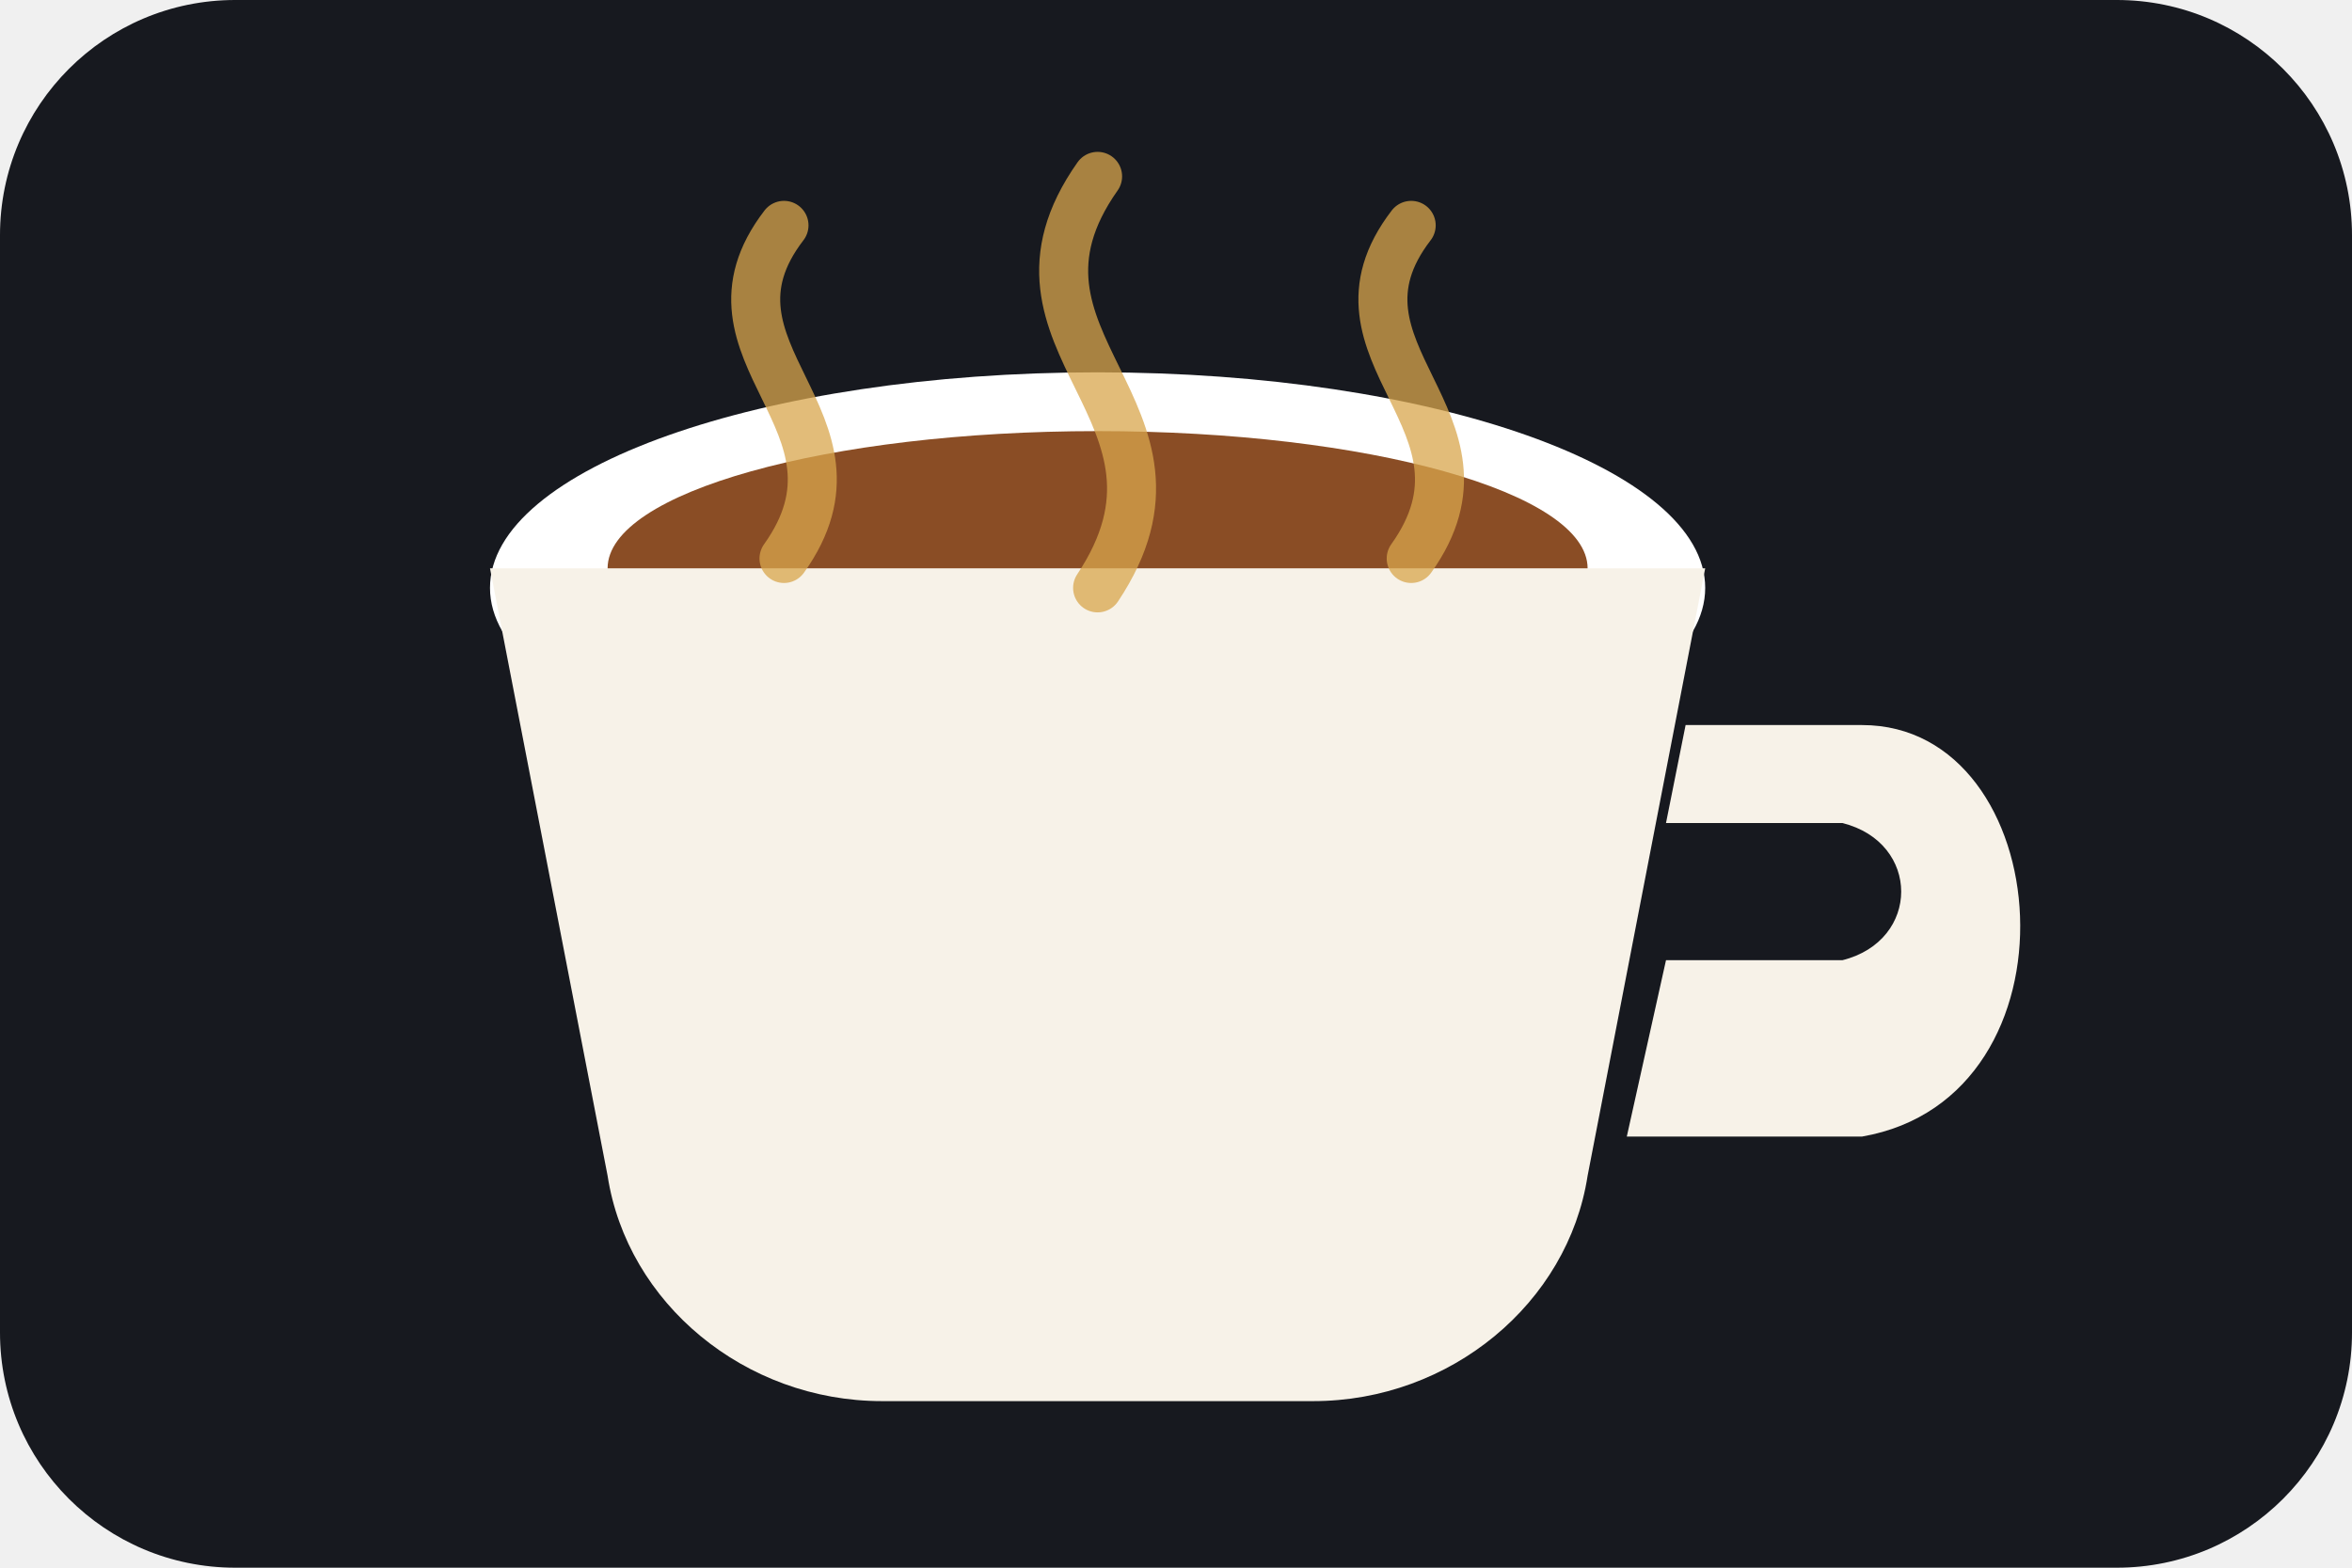
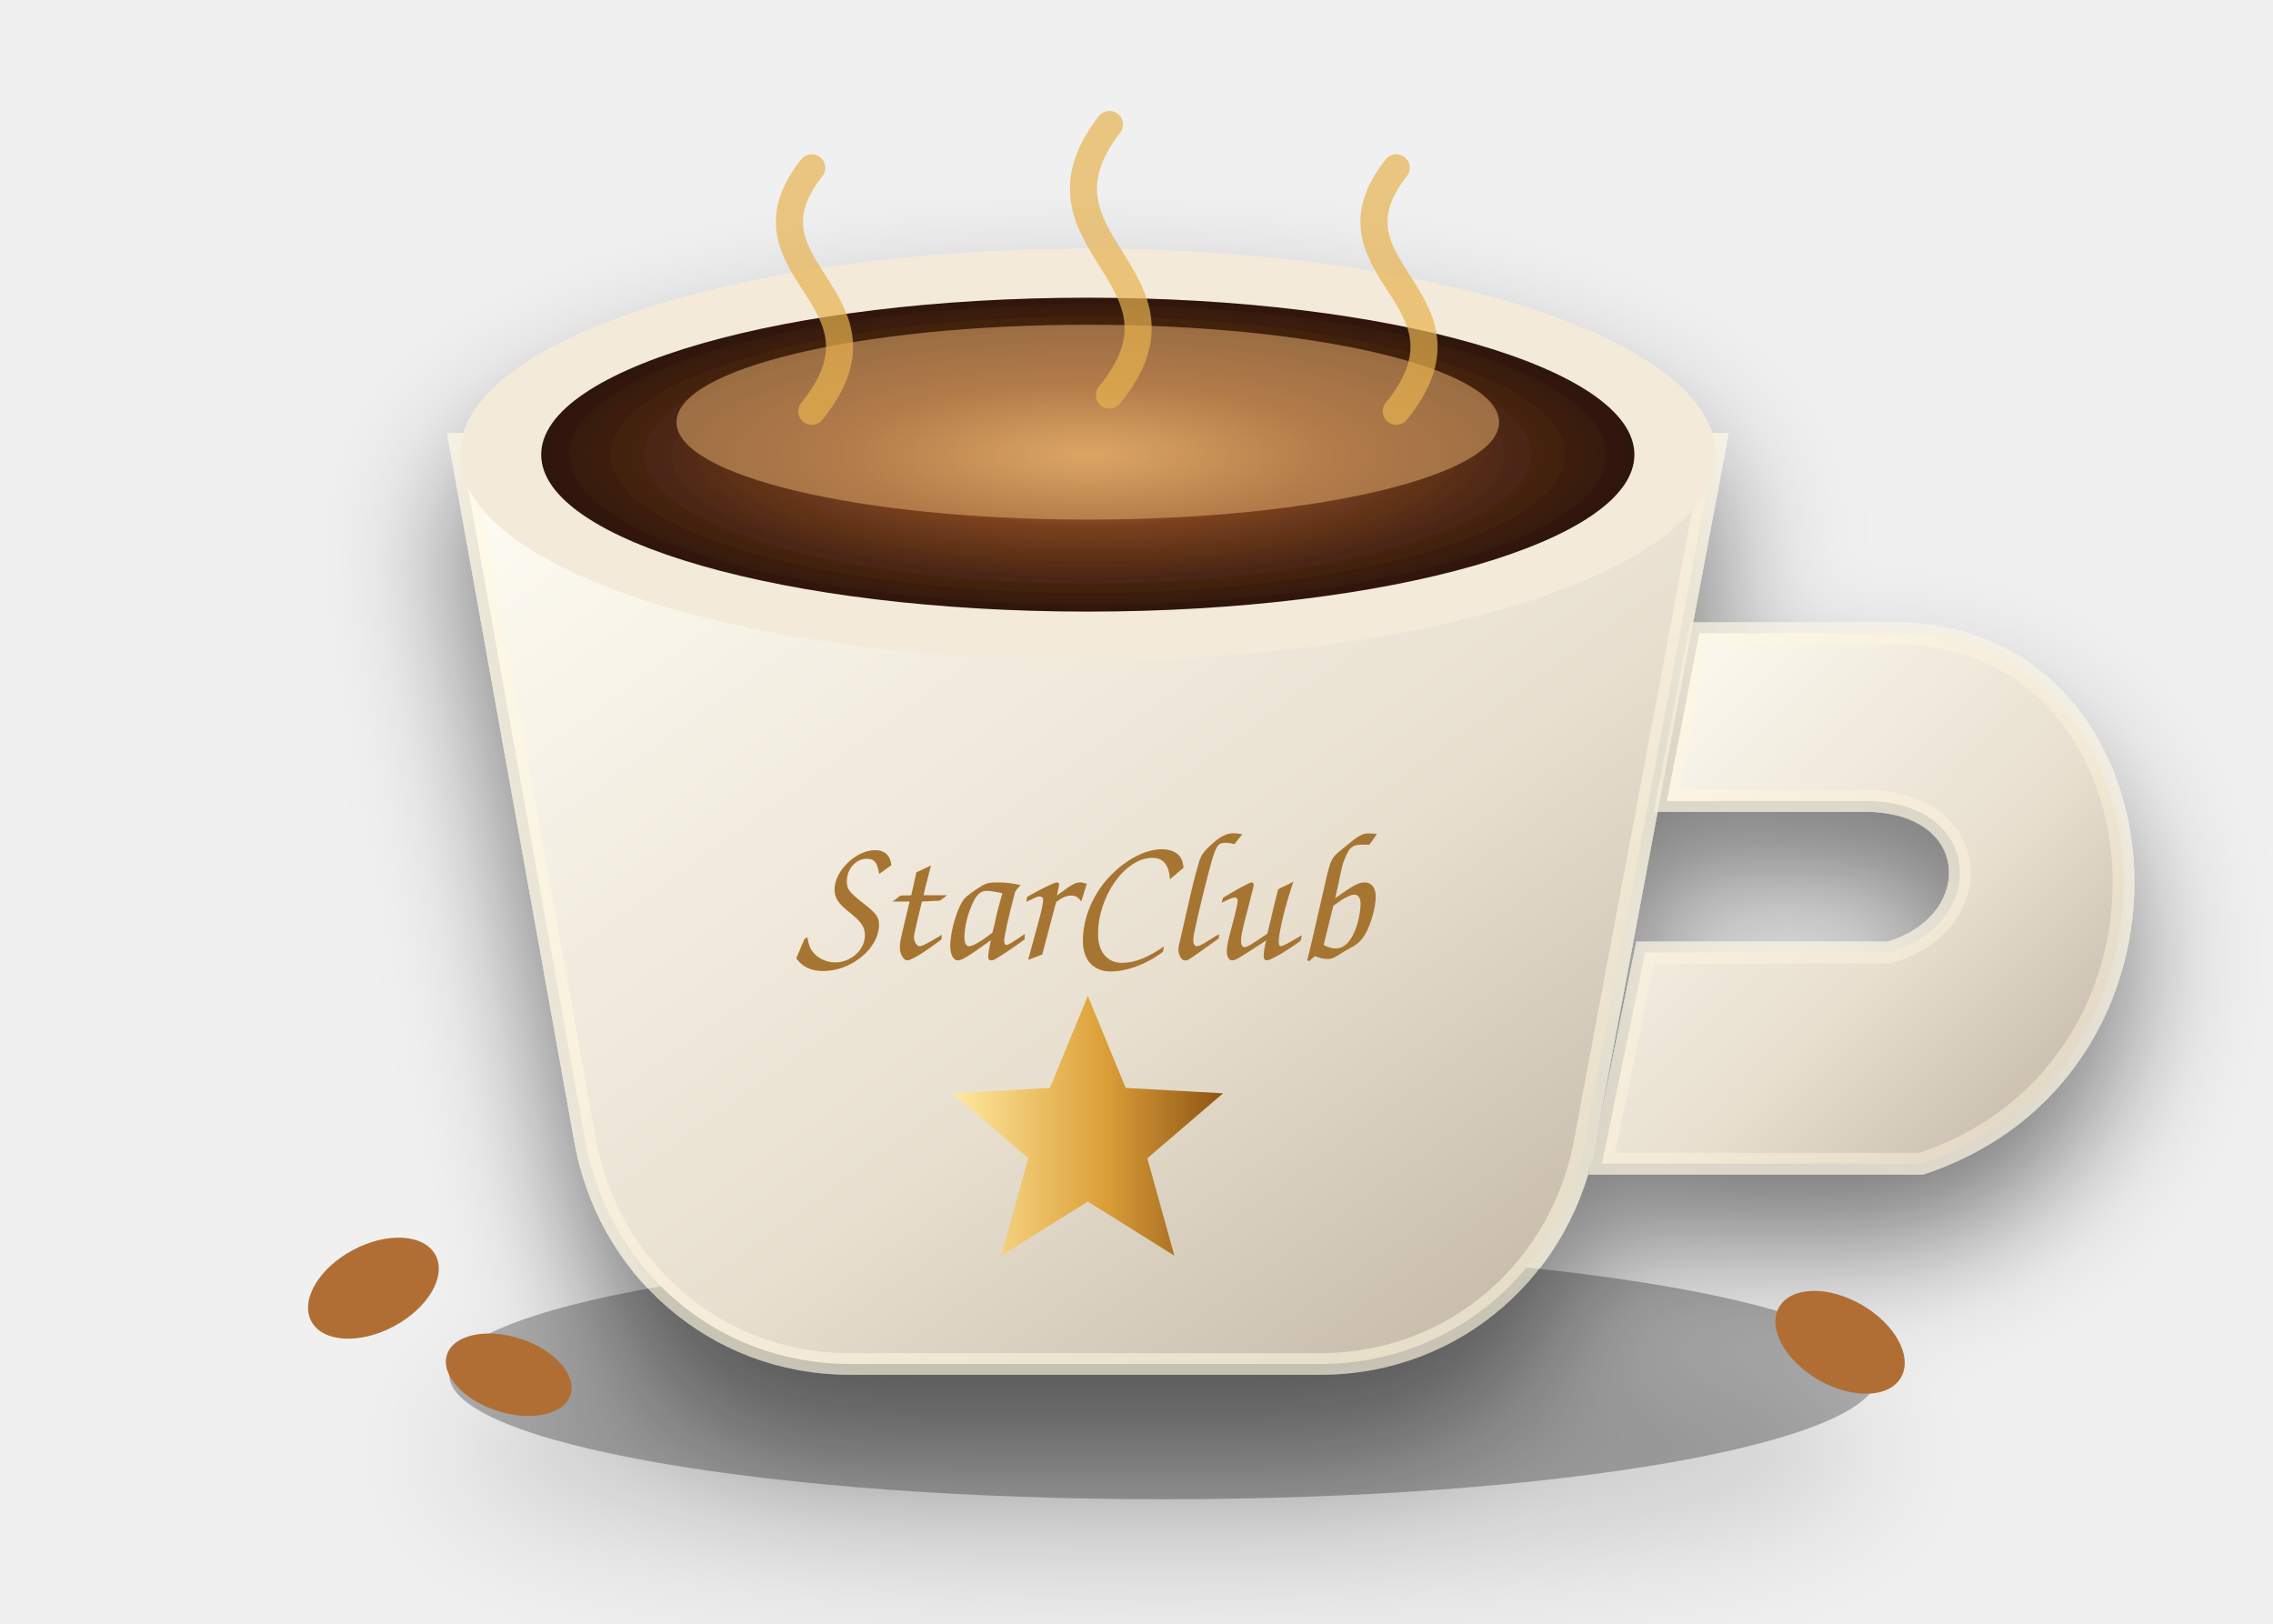
- <svg xmlns="http://www.w3.org/2000/svg" viewBox="0 0 240 160">
-   <rect width="240" height="160" rx="24" fill="#17191f" />
-   <ellipse cx="112" cy="60" rx="62" ry="22" fill="#fff" />
-   <ellipse cx="112" cy="58" rx="50" ry="14" fill="#8a4d25" />
-   <path d="M50 58h124l-12 62c-2 13-14 23-28 23H90c-14 0-26-10-28-23z" fill="#f7f2e8" />
-   <path d="M172 74h18c20 0 23 38 0 42h-24l4-18h18c8-2 8-12 0-14h-18z" fill="#f7f2e8" />
-   <path d="M80 23c-10 13 10 20 0 34M112 18c-12 17 12 24 0 42M144 23c-10 13 10 20 0 34" stroke="#d8a64c" stroke-width="5" fill="none" stroke-linecap="round" opacity=".75" />
+ <svg xmlns="http://www.w3.org/2000/svg" viewBox="0 0 420 300">
+   <defs>
+     <linearGradient id="cup" x1="0" y1="0" x2="1" y2="1">
+       <stop offset="0" stop-color="#fffdf5" />
+       <stop offset=".58" stop-color="#e8dfcf" />
+       <stop offset="1" stop-color="#bcb09e" />
+     </linearGradient>
+     <radialGradient id="coffee">
+       <stop offset="0" stop-color="#d8a15c" />
+       <stop offset=".45" stop-color="#7b421f" />
+       <stop offset="1" stop-color="#2e160b" />
+     </radialGradient>
+     <linearGradient id="gold" x1="0" x2="1">
+       <stop stop-color="#ffe9a0" />
+       <stop offset=".55" stop-color="#dda13a" />
+       <stop offset="1" stop-color="#8d5415" />
+     </linearGradient>
+     <filter id="s">
+       <feDropShadow dx="0" dy="14" stdDeviation="12" flood-color="#000" flood-opacity=".5" />
+     </filter>
+   </defs>
+   <g filter="url(#s)">
+     <ellipse cx="215" cy="254" rx="132" ry="23" fill="#000" opacity=".28" />
+     <path d="M85 82h232l-24 128c-4 24-24 42-49 42H157c-25 0-45-18-49-42z" fill="url(#cup)" stroke="#fff7df" stroke-opacity=".55" stroke-width="4" />
+     <ellipse cx="201" cy="84" rx="116" ry="38" fill="#f3ead9" />
+     <ellipse cx="201" cy="84" rx="101" ry="29" fill="url(#coffee)" />
+     <ellipse cx="201" cy="78" rx="76" ry="18" fill="#e0a96c" opacity=".55" />
+     <path d="M314 117h36c52 0 59 80 5 98h-59l8-39h45c18-5 18-27-3-28h-38z" fill="url(#cup)" stroke="#fff7df" stroke-opacity=".45" stroke-width="4" />
+     <text x="200" y="177" text-anchor="middle" font-family="cursive" font-size="34" fill="#a77432">StarClub</text>
+     <path d="M201 184l7 17 18 1-14 12 5 18-16-10-16 10 5-18-14-12 18-1z" fill="url(#gold)" />
+   </g>
+   <g fill="#b16e34">
+     <ellipse cx="69" cy="238" rx="13" ry="8" transform="rotate(-28 69 238)" />
+     <ellipse cx="94" cy="254" rx="12" ry="7" transform="rotate(18 94 254)" />
+     <ellipse cx="340" cy="248" rx="13" ry="8" transform="rotate(30 340 248)" />
+   </g>
+   <g stroke="#e7b24e" stroke-width="5" fill="none" stroke-linecap="round" opacity=".7">
+     <path d="M150 31c-15 19 17 24 0 45" />
+     <path d="M205 23c-17 22 18 28 0 50" />
+     <path d="M258 31c-15 19 17 24 0 45" />
+   </g>
</svg>
